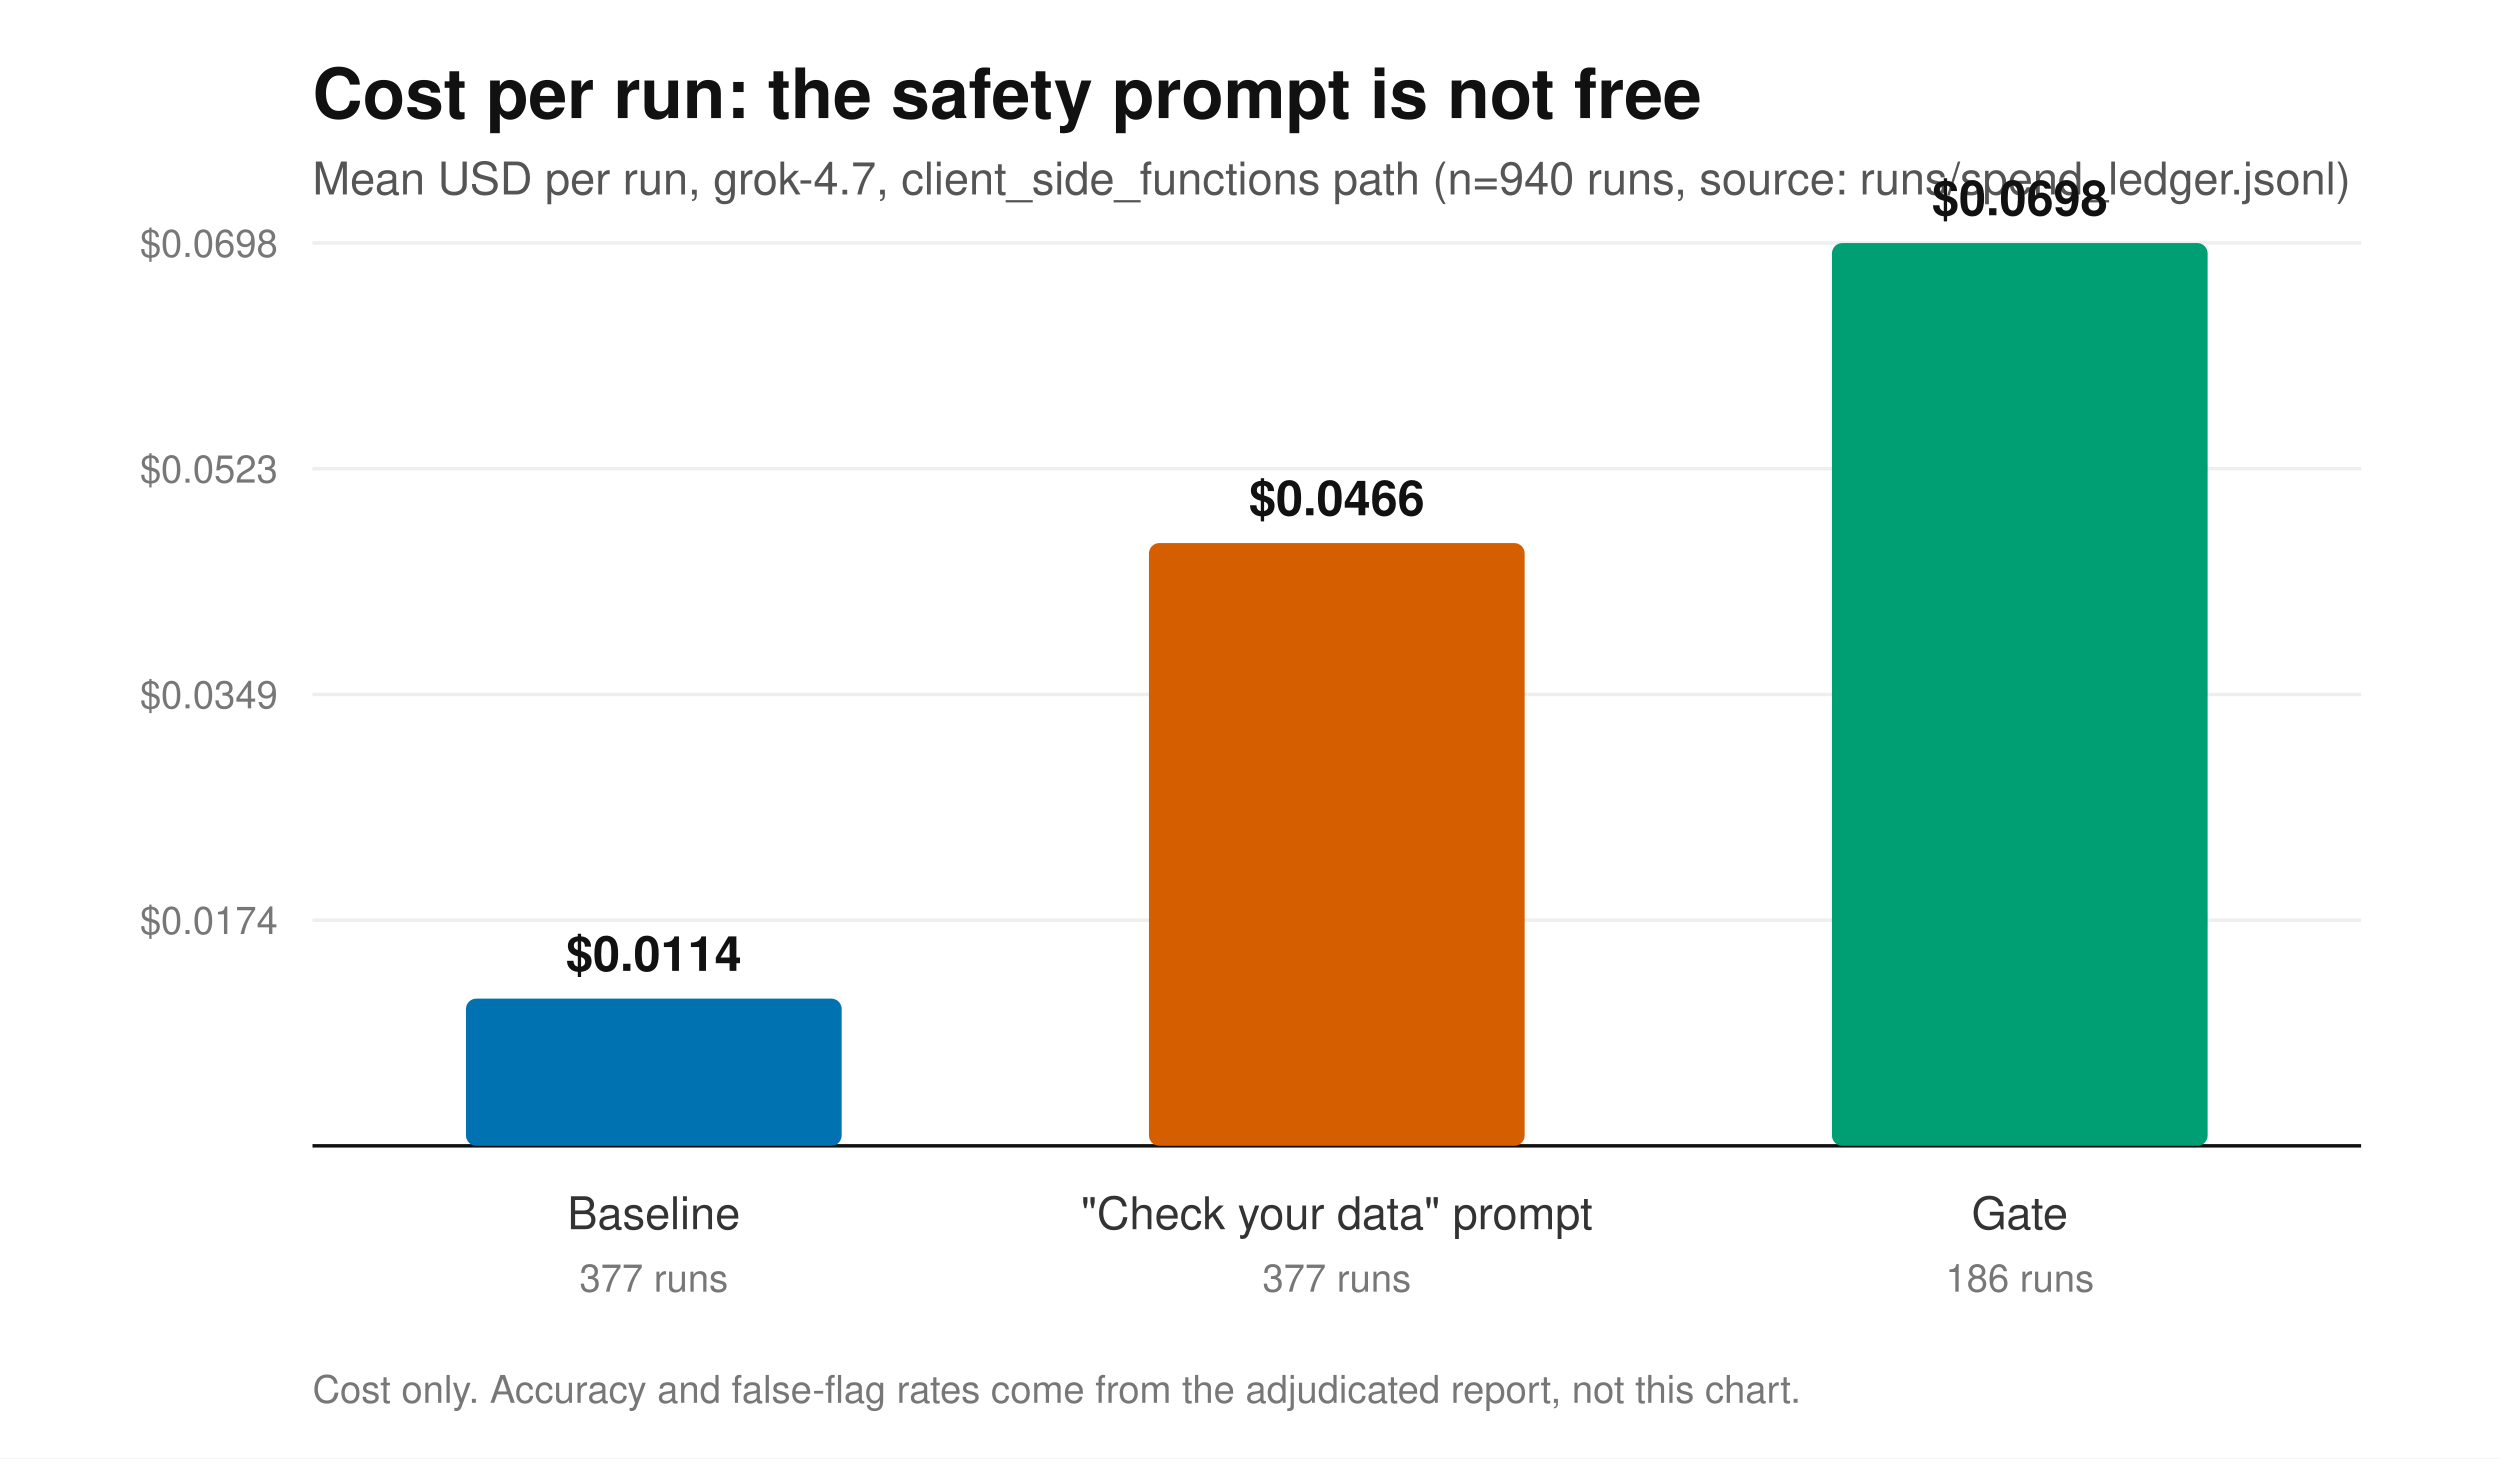
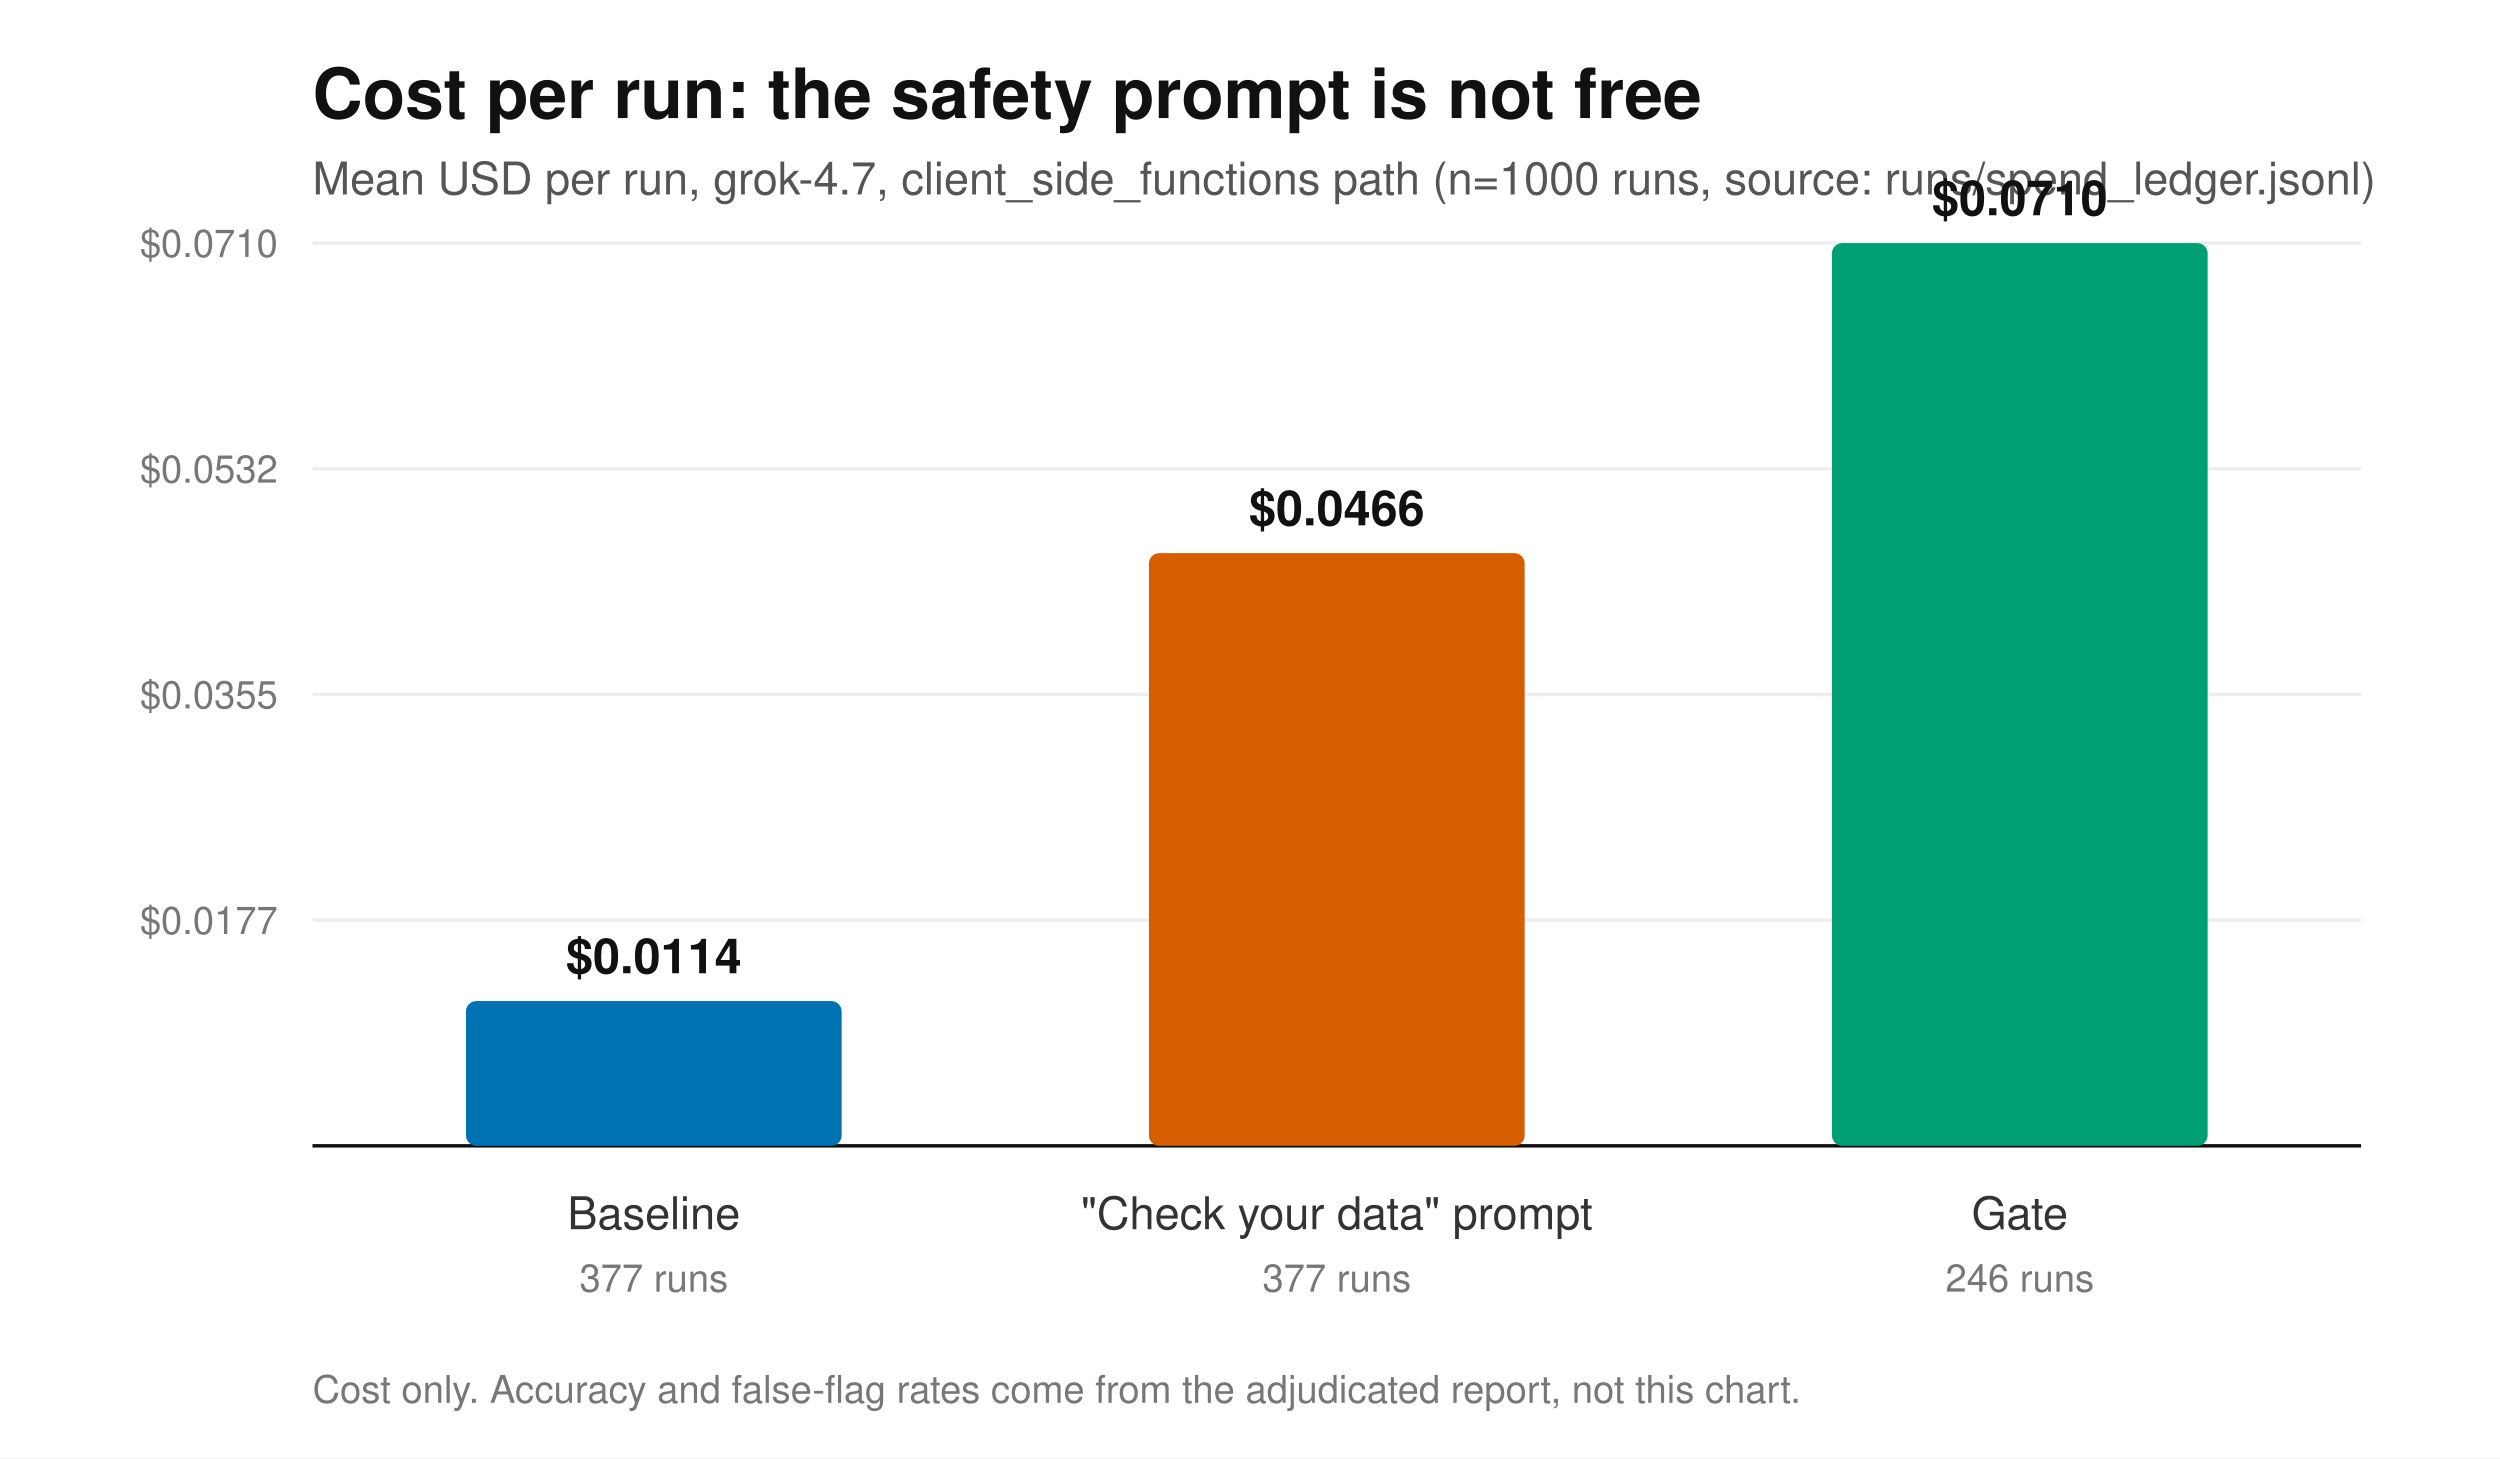
<svg xmlns="http://www.w3.org/2000/svg" width="720" height="420" viewBox="0 0 720 420" font-family="system-ui,Helvetica,Arial,sans-serif" role="img" aria-label="Mean cost per run by condition, from the tripwire spend ledger.">
  <rect width="720" height="420" fill="#ffffff" />
  <text x="90" y="34" font-size="20" font-weight="700" fill="#111111">Cost per run: the safety prompt is not free</text>
-   <text x="90" y="56" font-size="13" fill="#555555">Mean USD per run, grok-4.7, client_side_functions path (n=940 runs, source: runs/spend_ledger.jsonl)</text>
+   <text x="90" y="56" font-size="13" fill="#555555">Mean USD per run, grok-4.7, client_side_functions path (n=1000 runs, source: runs/spend_ledger.jsonl)</text>
  <line x1="90" y1="330" x2="680" y2="330" stroke="#111111" stroke-width="1" />
  <line x1="90" y1="265.0" x2="680" y2="265.0" stroke="#eeeeee" stroke-width="1" />
-   <text x="80" y="269.0" font-size="11" fill="#777777" text-anchor="end">$0.0174</text>
+   <text x="80" y="269.0" font-size="11" fill="#777777" text-anchor="end">$0.0177</text>
  <line x1="90" y1="200.0" x2="680" y2="200.0" stroke="#eeeeee" stroke-width="1" />
-   <text x="80" y="204.0" font-size="11" fill="#777777" text-anchor="end">$0.0349</text>
+   <text x="80" y="204.0" font-size="11" fill="#777777" text-anchor="end">$0.0355</text>
  <line x1="90" y1="135.0" x2="680" y2="135.0" stroke="#eeeeee" stroke-width="1" />
-   <text x="80" y="139.0" font-size="11" fill="#777777" text-anchor="end">$0.0523</text>
+   <text x="80" y="139.0" font-size="11" fill="#777777" text-anchor="end">$0.0532</text>
  <line x1="90" y1="70.0" x2="680" y2="70.0" stroke="#eeeeee" stroke-width="1" />
-   <text x="80" y="74.0" font-size="11" fill="#777777" text-anchor="end">$0.0698</text>
-   <rect x="134.2" y="287.6" width="108.2" height="42.4" fill="#0072B2" rx="3" />
-   <text x="188.3" y="279.6" font-size="14" font-weight="700" fill="#111111" text-anchor="middle">$0.0114</text>
+   <text x="80" y="74.0" font-size="11" fill="#777777" text-anchor="end">$0.0710</text>
+   <rect x="134.2" y="288.3" width="108.2" height="41.7" fill="#0072B2" rx="3" />
+   <text x="188.3" y="280.3" font-size="14" font-weight="700" fill="#111111" text-anchor="middle">$0.0114</text>
  <text x="188.3" y="354.0" font-size="13" fill="#333333" text-anchor="middle">Baseline</text>
  <text x="188.3" y="372.0" font-size="11" fill="#777777" text-anchor="middle">377 runs</text>
-   <rect x="330.9" y="156.4" width="108.2" height="173.6" fill="#D55E00" rx="3" />
-   <text x="385.0" y="148.4" font-size="14" font-weight="700" fill="#111111" text-anchor="middle">$0.0466</text>
+   <rect x="330.9" y="159.3" width="108.2" height="170.7" fill="#D55E00" rx="3" />
+   <text x="385.0" y="151.3" font-size="14" font-weight="700" fill="#111111" text-anchor="middle">$0.0466</text>
  <text x="385.0" y="354.0" font-size="13" fill="#333333" text-anchor="middle">"Check your data" prompt</text>
  <text x="385.0" y="372.0" font-size="11" fill="#777777" text-anchor="middle">377 runs</text>
  <rect x="527.6" y="70.0" width="108.2" height="260.0" fill="#009E73" rx="3" />
-   <text x="581.7" y="62.0" font-size="14" font-weight="700" fill="#111111" text-anchor="middle">$0.0698</text>
+   <text x="581.7" y="62.0" font-size="14" font-weight="700" fill="#111111" text-anchor="middle">$0.0710</text>
  <text x="581.7" y="354.0" font-size="13" fill="#333333" text-anchor="middle">Gate</text>
-   <text x="581.7" y="372.0" font-size="11" fill="#777777" text-anchor="middle">186 runs</text>
+   <text x="581.7" y="372.0" font-size="11" fill="#777777" text-anchor="middle">246 runs</text>
  <text x="90" y="404" font-size="11" fill="#777777">Cost only. Accuracy and false-flag rates come from the adjudicated report, not this chart.</text>
</svg>
